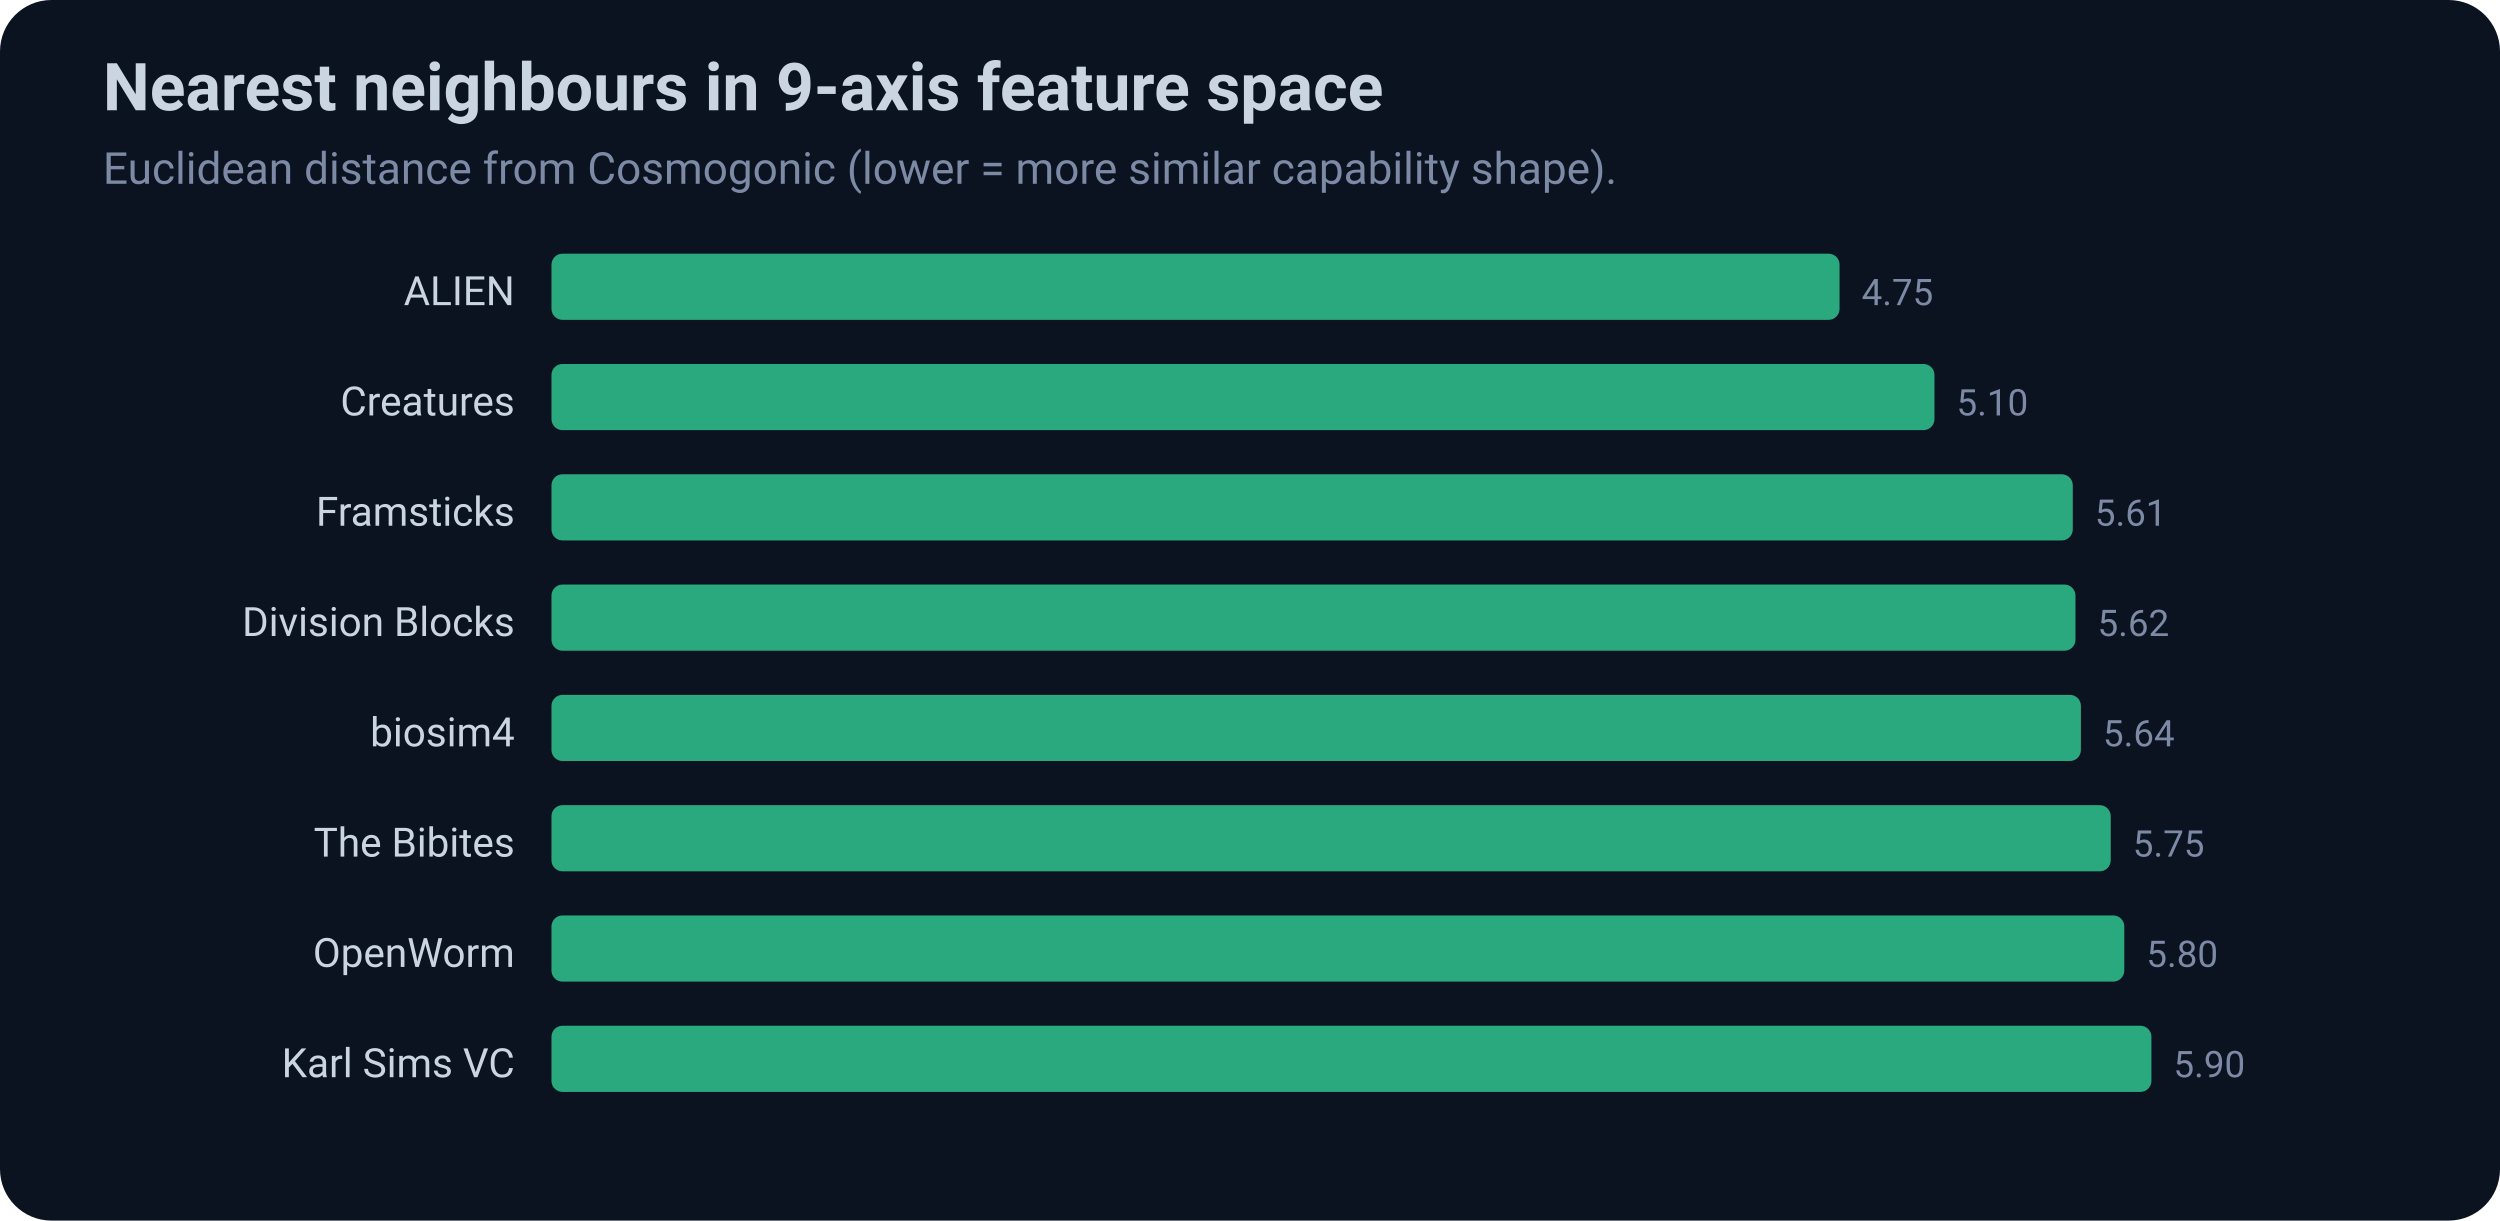
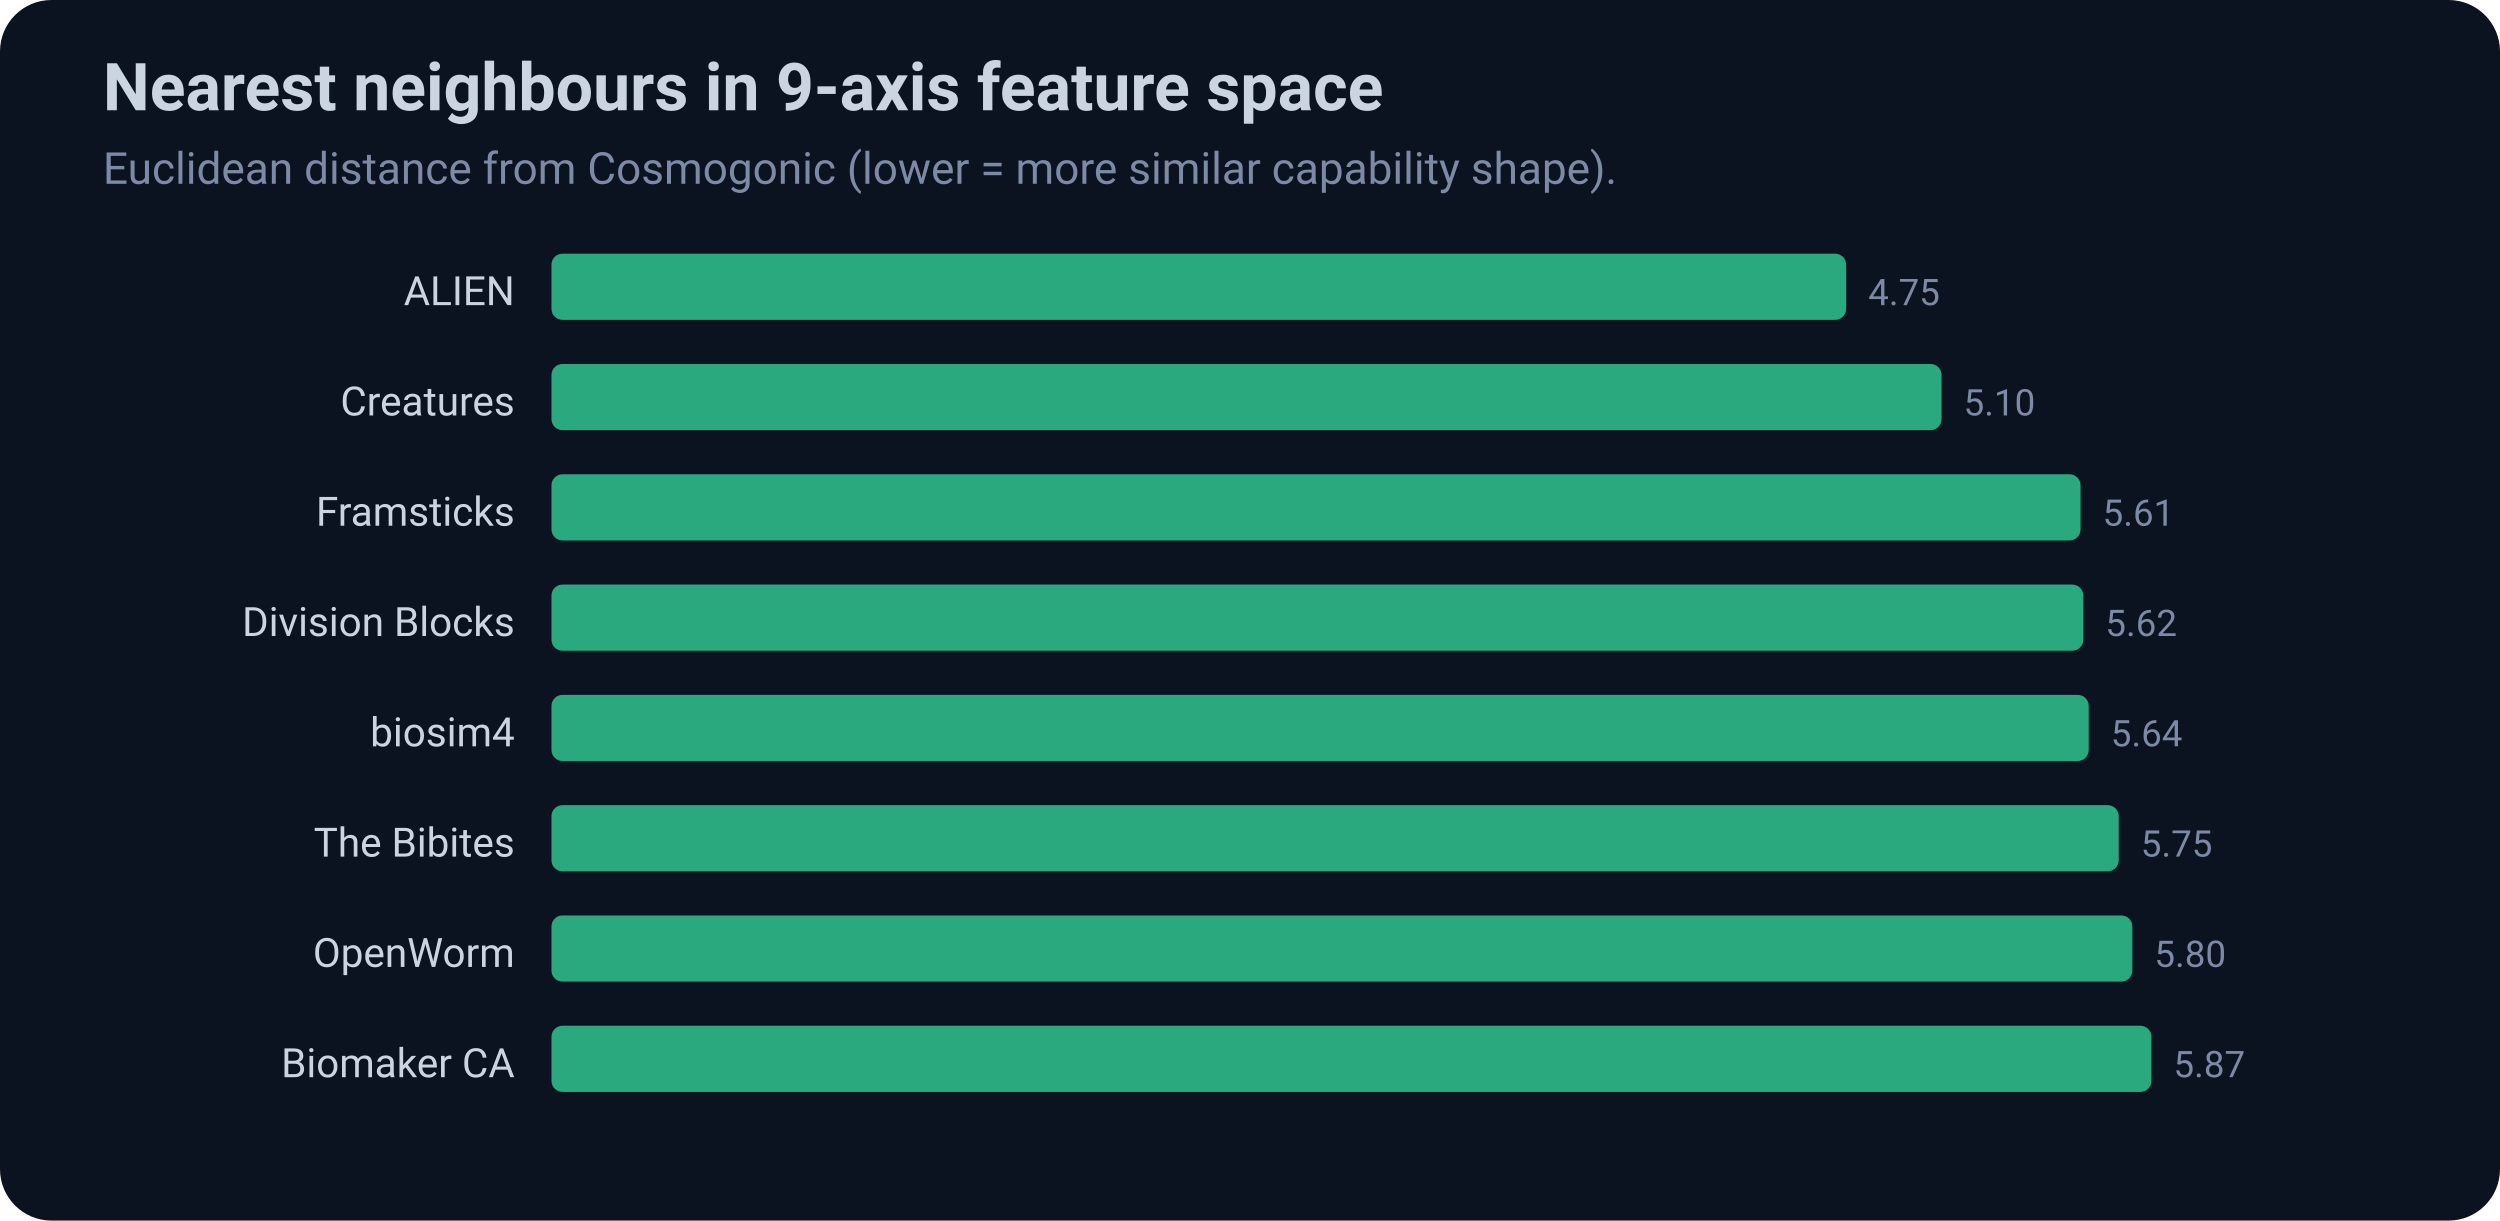
<svg xmlns="http://www.w3.org/2000/svg" viewBox="0 0 680 332" font-family="ui-sans-serif,system-ui,Segoe UI,Roboto,sans-serif" role="img" aria-label="Nearest neighbours">
  <rect width="680" height="332" rx="14" fill="#0b1220" />
  <text x="28" y="30" fill="#cbd5e1" font-size="18" font-weight="700">Nearest neighbours in 9-axis feature space</text>
  <text x="28" y="50" fill="#7c8aa5" font-size="12">Euclidean distance from Cosmogonic (lower = more similar capability shape).</text>
  <text x="140" y="83" fill="#cbd5e1" font-size="11" text-anchor="end">ALIEN</text>
-   <rect x="150" y="69" width="350.361" height="18" rx="3" fill="#34d399" opacity="0.78" />
-   <text x="506.361" y="83" fill="#7c8aa5" font-size="10">4.75</text>
+   <rect x="150" y="69" width="352.152" height="18" rx="3" fill="#34d399" opacity="0.78" />
+   <text x="508.152" y="83" fill="#7c8aa5" font-size="10">4.75</text>
  <text x="140" y="113" fill="#cbd5e1" font-size="11" text-anchor="end">Creatures</text>
-   <rect x="150" y="99" width="376.177" height="18" rx="3" fill="#34d399" opacity="0.78" />
-   <text x="532.177" y="113" fill="#7c8aa5" font-size="10">5.10</text>
+   <rect x="150" y="99" width="378.1" height="18" rx="3" fill="#34d399" opacity="0.78" />
+   <text x="534.1" y="113" fill="#7c8aa5" font-size="10">5.10</text>
  <text x="140" y="143" fill="#cbd5e1" font-size="11" text-anchor="end">Framsticks</text>
-   <rect x="150" y="129" width="413.795" height="18" rx="3" fill="#34d399" opacity="0.78" />
-   <text x="569.795" y="143" fill="#7c8aa5" font-size="10">5.61</text>
+   <rect x="150" y="129" width="415.91" height="18" rx="3" fill="#34d399" opacity="0.78" />
+   <text x="571.91" y="143" fill="#7c8aa5" font-size="10">5.61</text>
  <text x="140" y="173" fill="#cbd5e1" font-size="11" text-anchor="end">Division Blocks</text>
-   <rect x="150" y="159" width="414.532" height="18" rx="3" fill="#34d399" opacity="0.78" />
-   <text x="570.532" y="173" fill="#7c8aa5" font-size="10">5.62</text>
+   <rect x="150" y="159" width="416.651" height="18" rx="3" fill="#34d399" opacity="0.78" />
+   <text x="572.651" y="173" fill="#7c8aa5" font-size="10">5.62</text>
  <text x="140" y="203" fill="#cbd5e1" font-size="11" text-anchor="end">biosim4</text>
-   <rect x="150" y="189" width="416.008" height="18" rx="3" fill="#34d399" opacity="0.78" />
-   <text x="572.008" y="203" fill="#7c8aa5" font-size="10">5.64</text>
+   <rect x="150" y="189" width="418.134" height="18" rx="3" fill="#34d399" opacity="0.78" />
+   <text x="574.134" y="203" fill="#7c8aa5" font-size="10">5.64</text>
  <text x="140" y="233" fill="#cbd5e1" font-size="11" text-anchor="end">The Bibites</text>
-   <rect x="150" y="219" width="424.121" height="18" rx="3" fill="#34d399" opacity="0.78" />
-   <text x="580.121" y="233" fill="#7c8aa5" font-size="10">5.75</text>
+   <rect x="150" y="219" width="426.289" height="18" rx="3" fill="#34d399" opacity="0.78" />
+   <text x="582.289" y="233" fill="#7c8aa5" font-size="10">5.75</text>
  <text x="140" y="263" fill="#cbd5e1" font-size="11" text-anchor="end">OpenWorm</text>
-   <rect x="150" y="249" width="427.809" height="18" rx="3" fill="#34d399" opacity="0.78" />
-   <text x="583.809" y="263" fill="#7c8aa5" font-size="10">5.80</text>
-   <text x="140" y="293" fill="#cbd5e1" font-size="11" text-anchor="end">Karl Sims VC</text>
+   <rect x="150" y="249" width="429.996" height="18" rx="3" fill="#34d399" opacity="0.78" />
+   <text x="585.996" y="263" fill="#7c8aa5" font-size="10">5.80</text>
+   <text x="140" y="293" fill="#cbd5e1" font-size="11" text-anchor="end">Biomaker CA</text>
  <rect x="150" y="279" width="435.185" height="18" rx="3" fill="#34d399" opacity="0.78" />
-   <text x="591.185" y="293" fill="#7c8aa5" font-size="10">5.90</text>
+   <text x="591.185" y="293" fill="#7c8aa5" font-size="10">5.87</text>
</svg>
